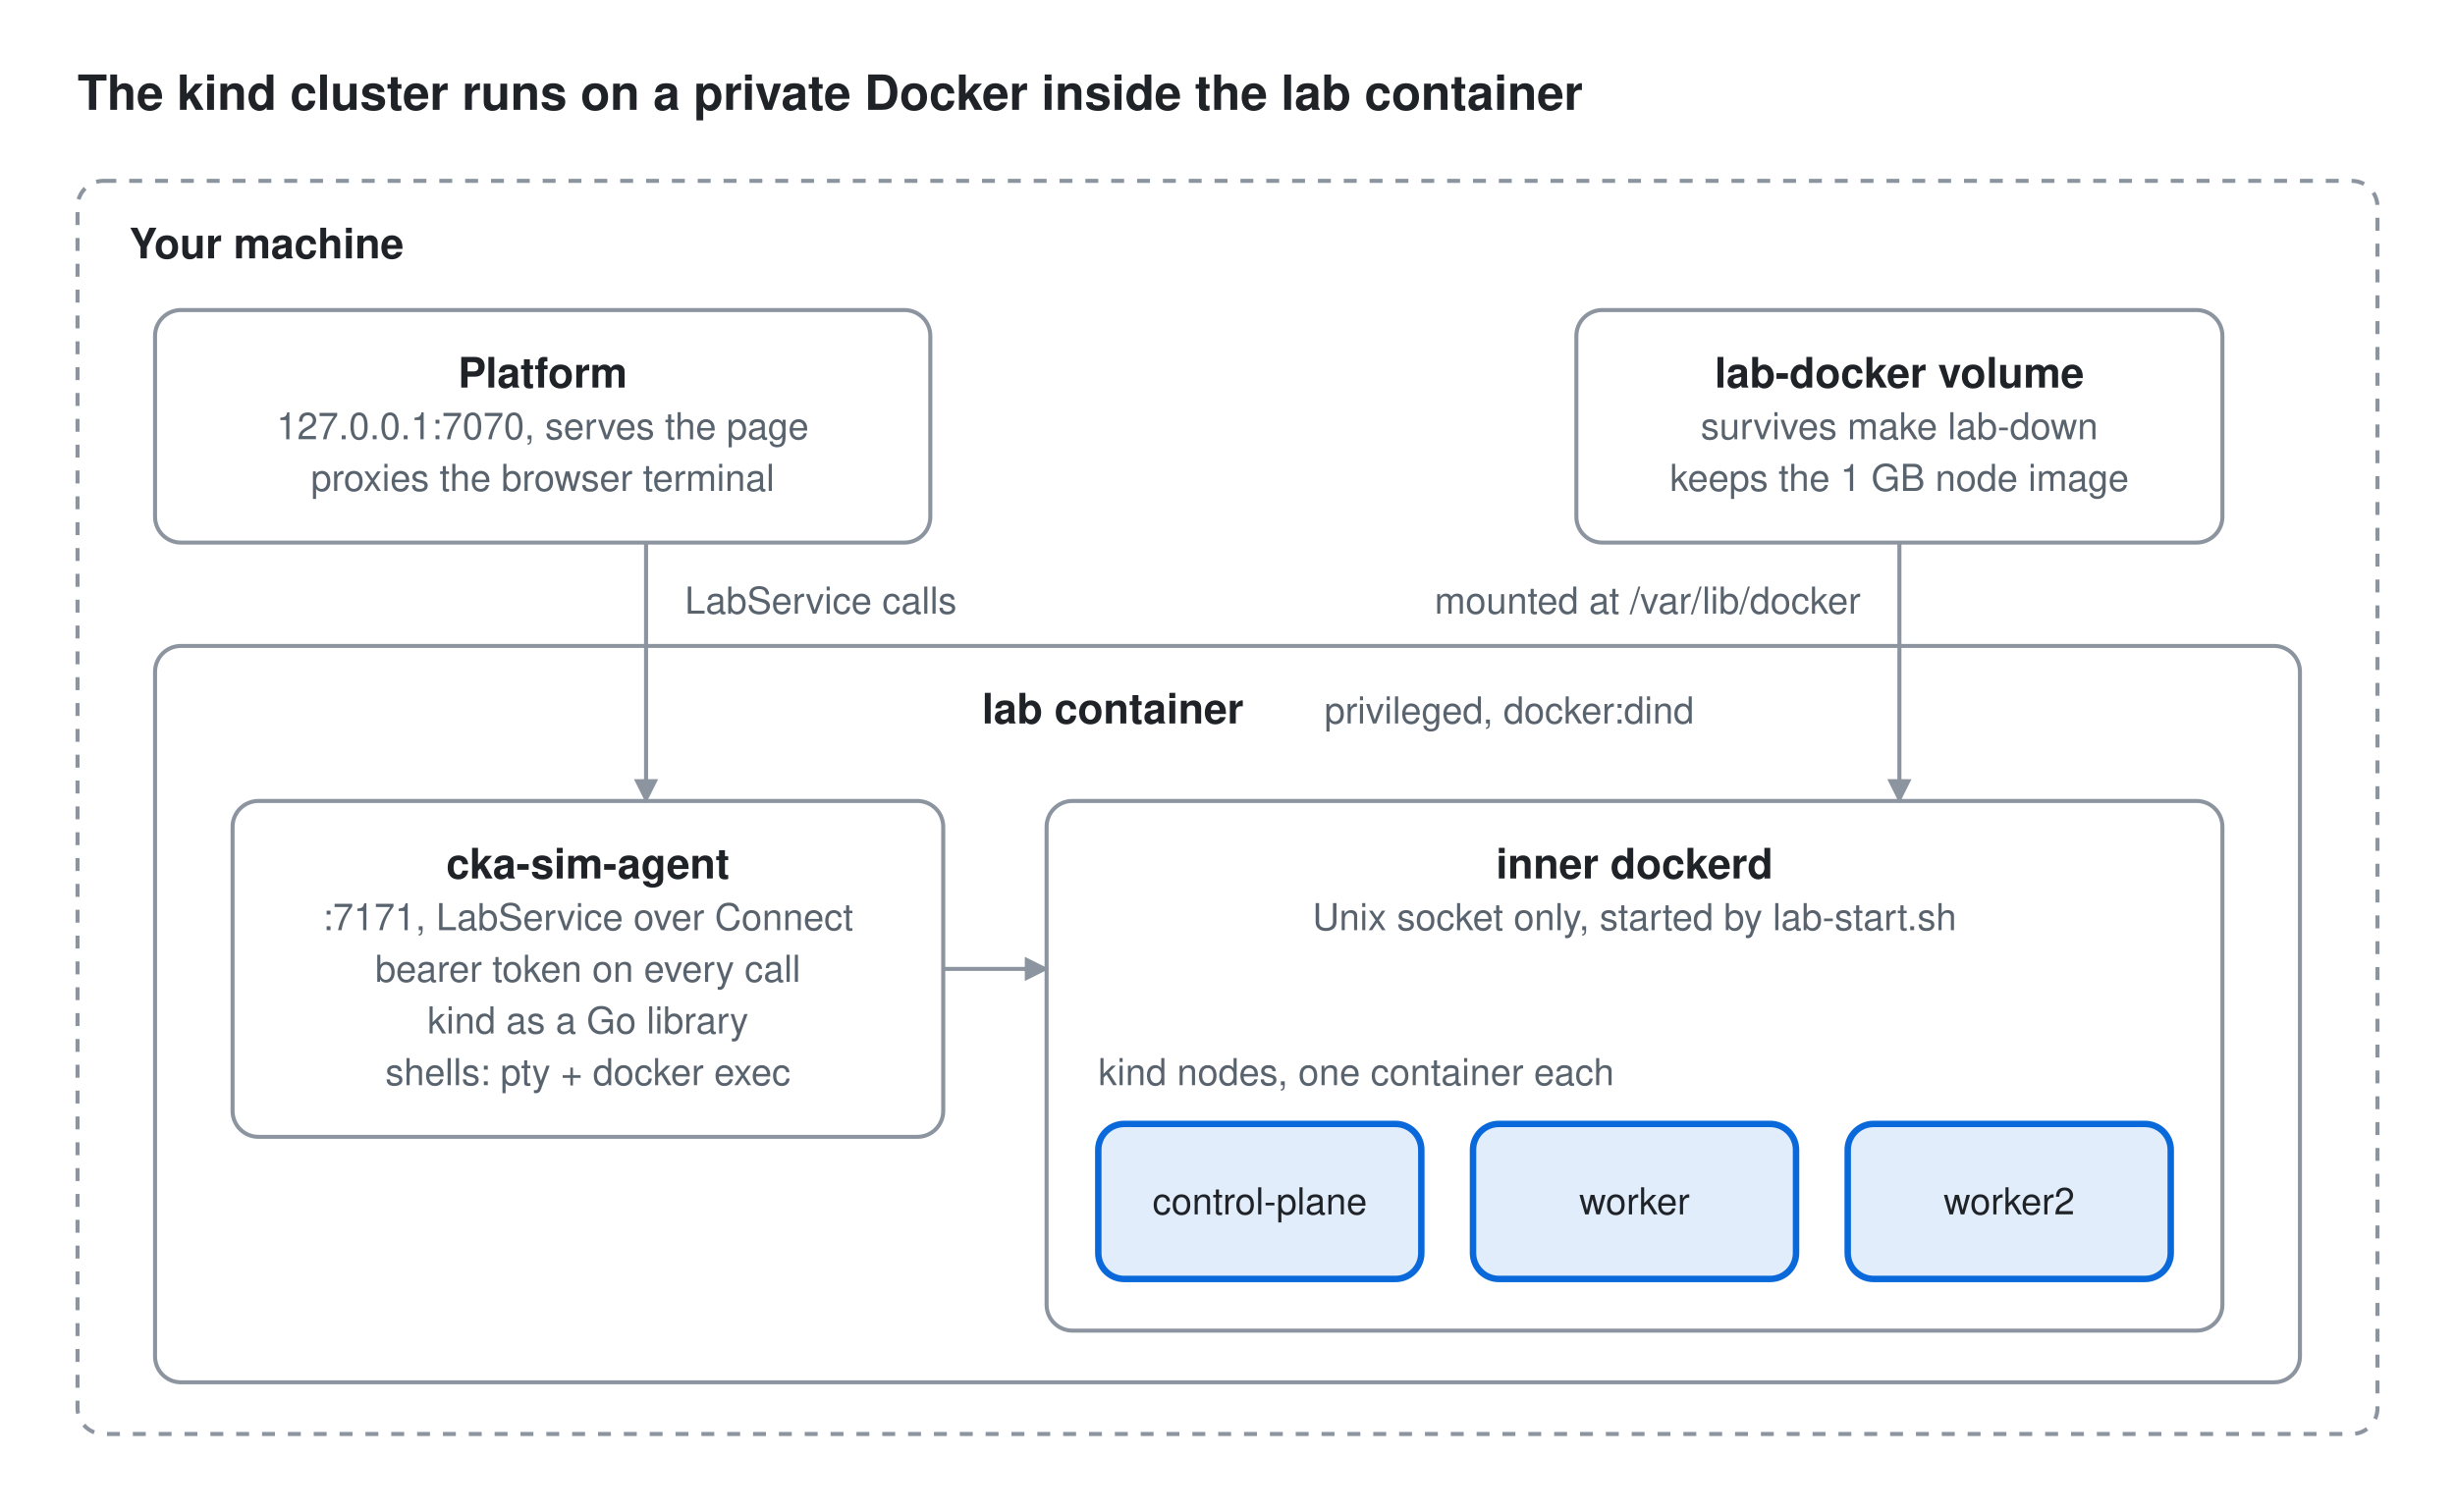
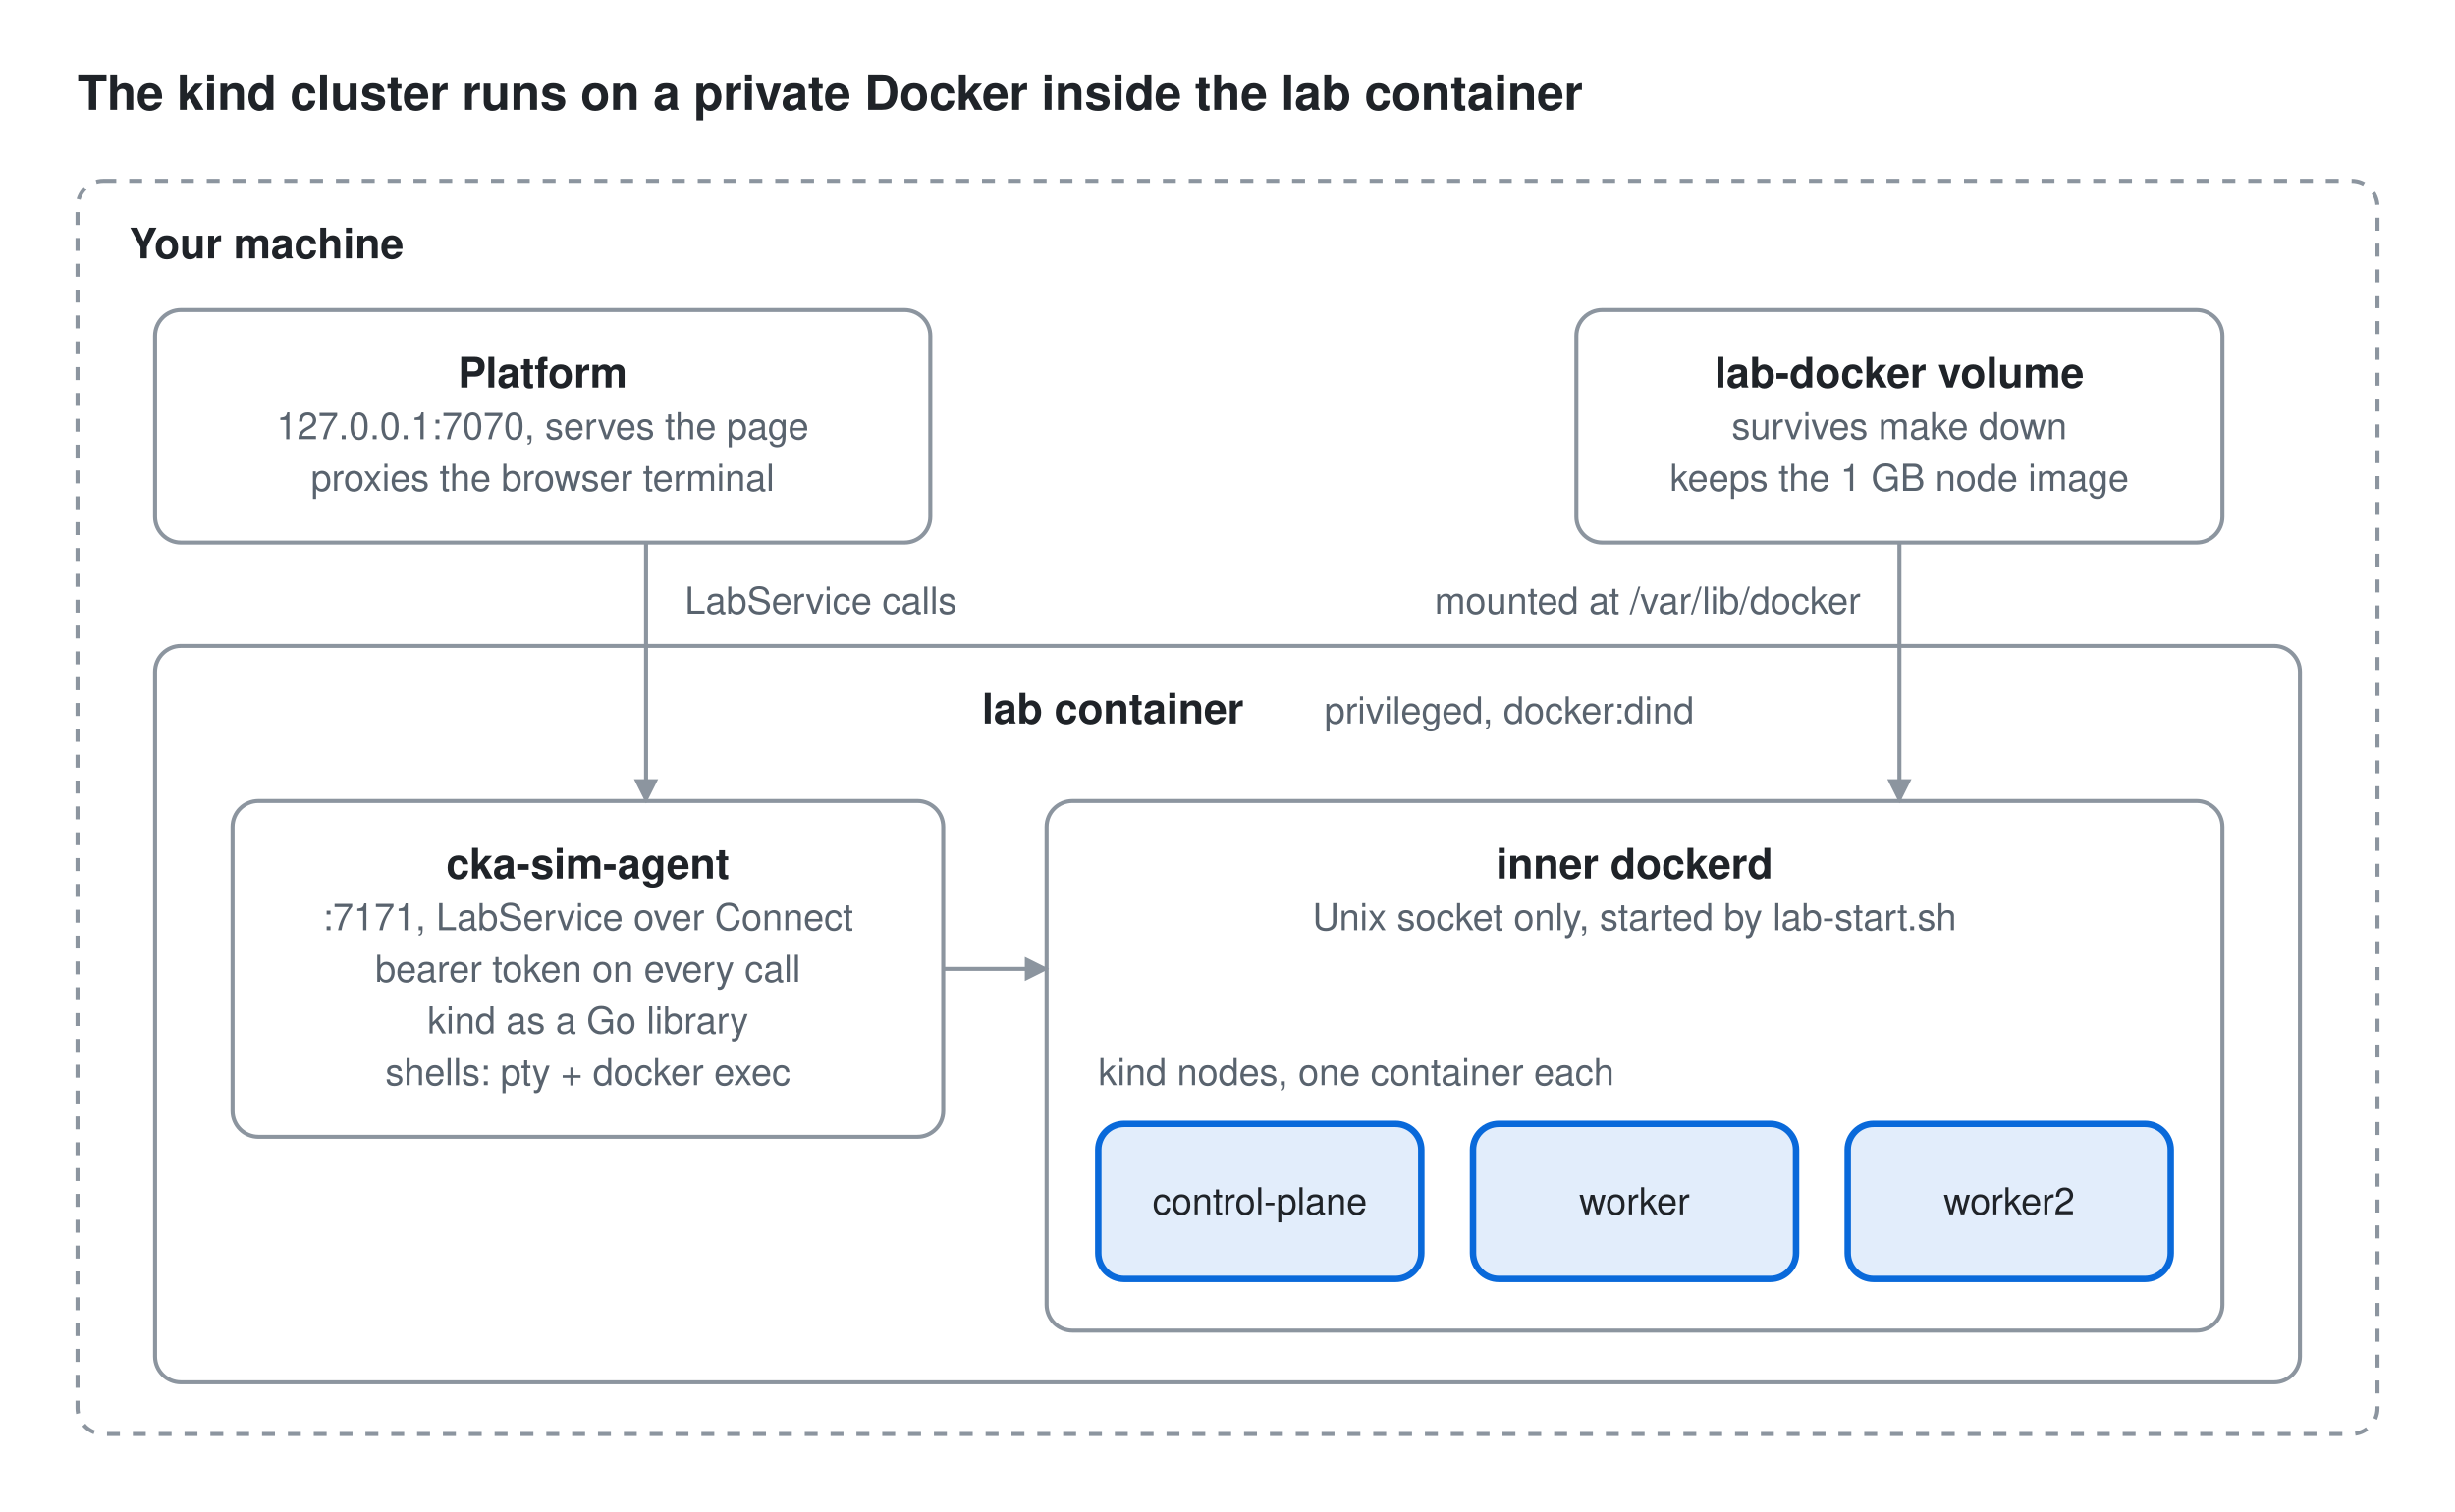
<svg xmlns="http://www.w3.org/2000/svg" viewBox="0 0 760 468" role="img" aria-label="The kind cluster runs on a private Docker inside the lab container" font-family="-apple-system, BlinkMacSystemFont, 'Segoe UI', Helvetica, Arial, sans-serif" font-size="13">
  <style>
    .ink { fill: #1f2328; }
    .quiet { fill: #59636e; font-size: 11.5px; }
    .edge { fill: none; stroke: #8c959f; stroke-width: 1.25; }
    .head { fill: #8c959f; }
    .node { fill: #0969da; fill-opacity: 0.12; stroke: #0969da; stroke-width: 2; }
    .b { font-weight: 600; }
    @media (prefers-color-scheme: dark) {
      .ink { fill: #e6edf3; }
      .quiet { fill: #9198a1; }
      .edge { stroke: #6e7681; }
      .head { fill: #6e7681; }
      .node { fill: #4493f8; stroke: #4493f8; }
    }
  </style>
  <defs>
    <marker id="arrow" viewBox="0 0 10 10" refX="9" refY="5" markerWidth="6" markerHeight="6" orient="auto-start-reverse">
      <path class="head" d="M0 0L10 5L0 10z" />
    </marker>
  </defs>
  <text class="ink b" x="24" y="34" font-size="15">The kind cluster runs on a private Docker inside the lab container</text>
  <rect class="edge" x="24" y="56" width="712" height="388" rx="8" stroke-width="1" stroke-dasharray="4 4" />
  <text class="ink b" x="40" y="80">Your machine</text>
  <rect class="edge" x="48" y="96" width="240" height="72" rx="8" />
  <text class="ink b" x="168" y="120" text-anchor="middle">Platform</text>
  <text class="quiet" x="168" y="136" text-anchor="middle">127.0.0.1:7070, serves the page</text>
  <text class="quiet" x="168" y="152" text-anchor="middle">proxies the browser terminal</text>
  <rect class="edge" x="488" y="96" width="200" height="72" rx="8" />
  <text class="ink b" x="588" y="120" text-anchor="middle">lab-docker volume</text>
-   <text class="quiet" x="588" y="136" text-anchor="middle">survives make lab-down</text>
+   <text class="quiet" x="588" y="136" text-anchor="middle">survives make down</text>
  <text class="quiet" x="588" y="152" text-anchor="middle">keeps the 1 GB node image</text>
  <rect class="edge" x="48" y="200" width="664" height="228" rx="8" />
  <text class="ink b" x="304" y="224">lab container</text>
  <text class="quiet" x="410" y="224">privileged, docker:dind</text>
  <rect class="edge" x="72" y="248" width="220" height="104" rx="8" />
  <text class="ink b" x="182" y="272" text-anchor="middle">cka-sim-agent</text>
  <text class="quiet" x="182" y="288" text-anchor="middle">:7171, LabService over Connect</text>
  <text class="quiet" x="182" y="304" text-anchor="middle">bearer token on every call</text>
  <text class="quiet" x="182" y="320" text-anchor="middle">kind as a Go library</text>
  <text class="quiet" x="182" y="336" text-anchor="middle">shells: pty + docker exec</text>
  <rect class="edge" x="324" y="248" width="364" height="164" rx="8" />
  <text class="ink b" x="506" y="272" text-anchor="middle">inner dockerd</text>
  <text class="quiet" x="506" y="288" text-anchor="middle">Unix socket only, started by lab-start.sh</text>
  <text class="quiet" x="340" y="336">kind nodes, one container each</text>
  <rect class="node" x="340" y="348" width="100" height="48" rx="8" />
  <rect class="node" x="456" y="348" width="100" height="48" rx="8" />
  <rect class="node" x="572" y="348" width="100" height="48" rx="8" />
  <text class="ink" x="390" y="376" text-anchor="middle" font-size="11.5">control-plane</text>
  <text class="ink" x="506" y="376" text-anchor="middle" font-size="11.5">worker</text>
  <text class="ink" x="622" y="376" text-anchor="middle" font-size="11.5">worker2</text>
  <path class="edge" d="M200 168V248" marker-end="url(#arrow)" />
  <path class="edge" d="M292 300H324" marker-end="url(#arrow)" />
  <path class="edge" d="M588 168V248" marker-end="url(#arrow)" />
  <text class="quiet" x="212" y="190">LabService calls</text>
  <text class="quiet" x="576" y="190" text-anchor="end">mounted at /var/lib/docker</text>
</svg>
